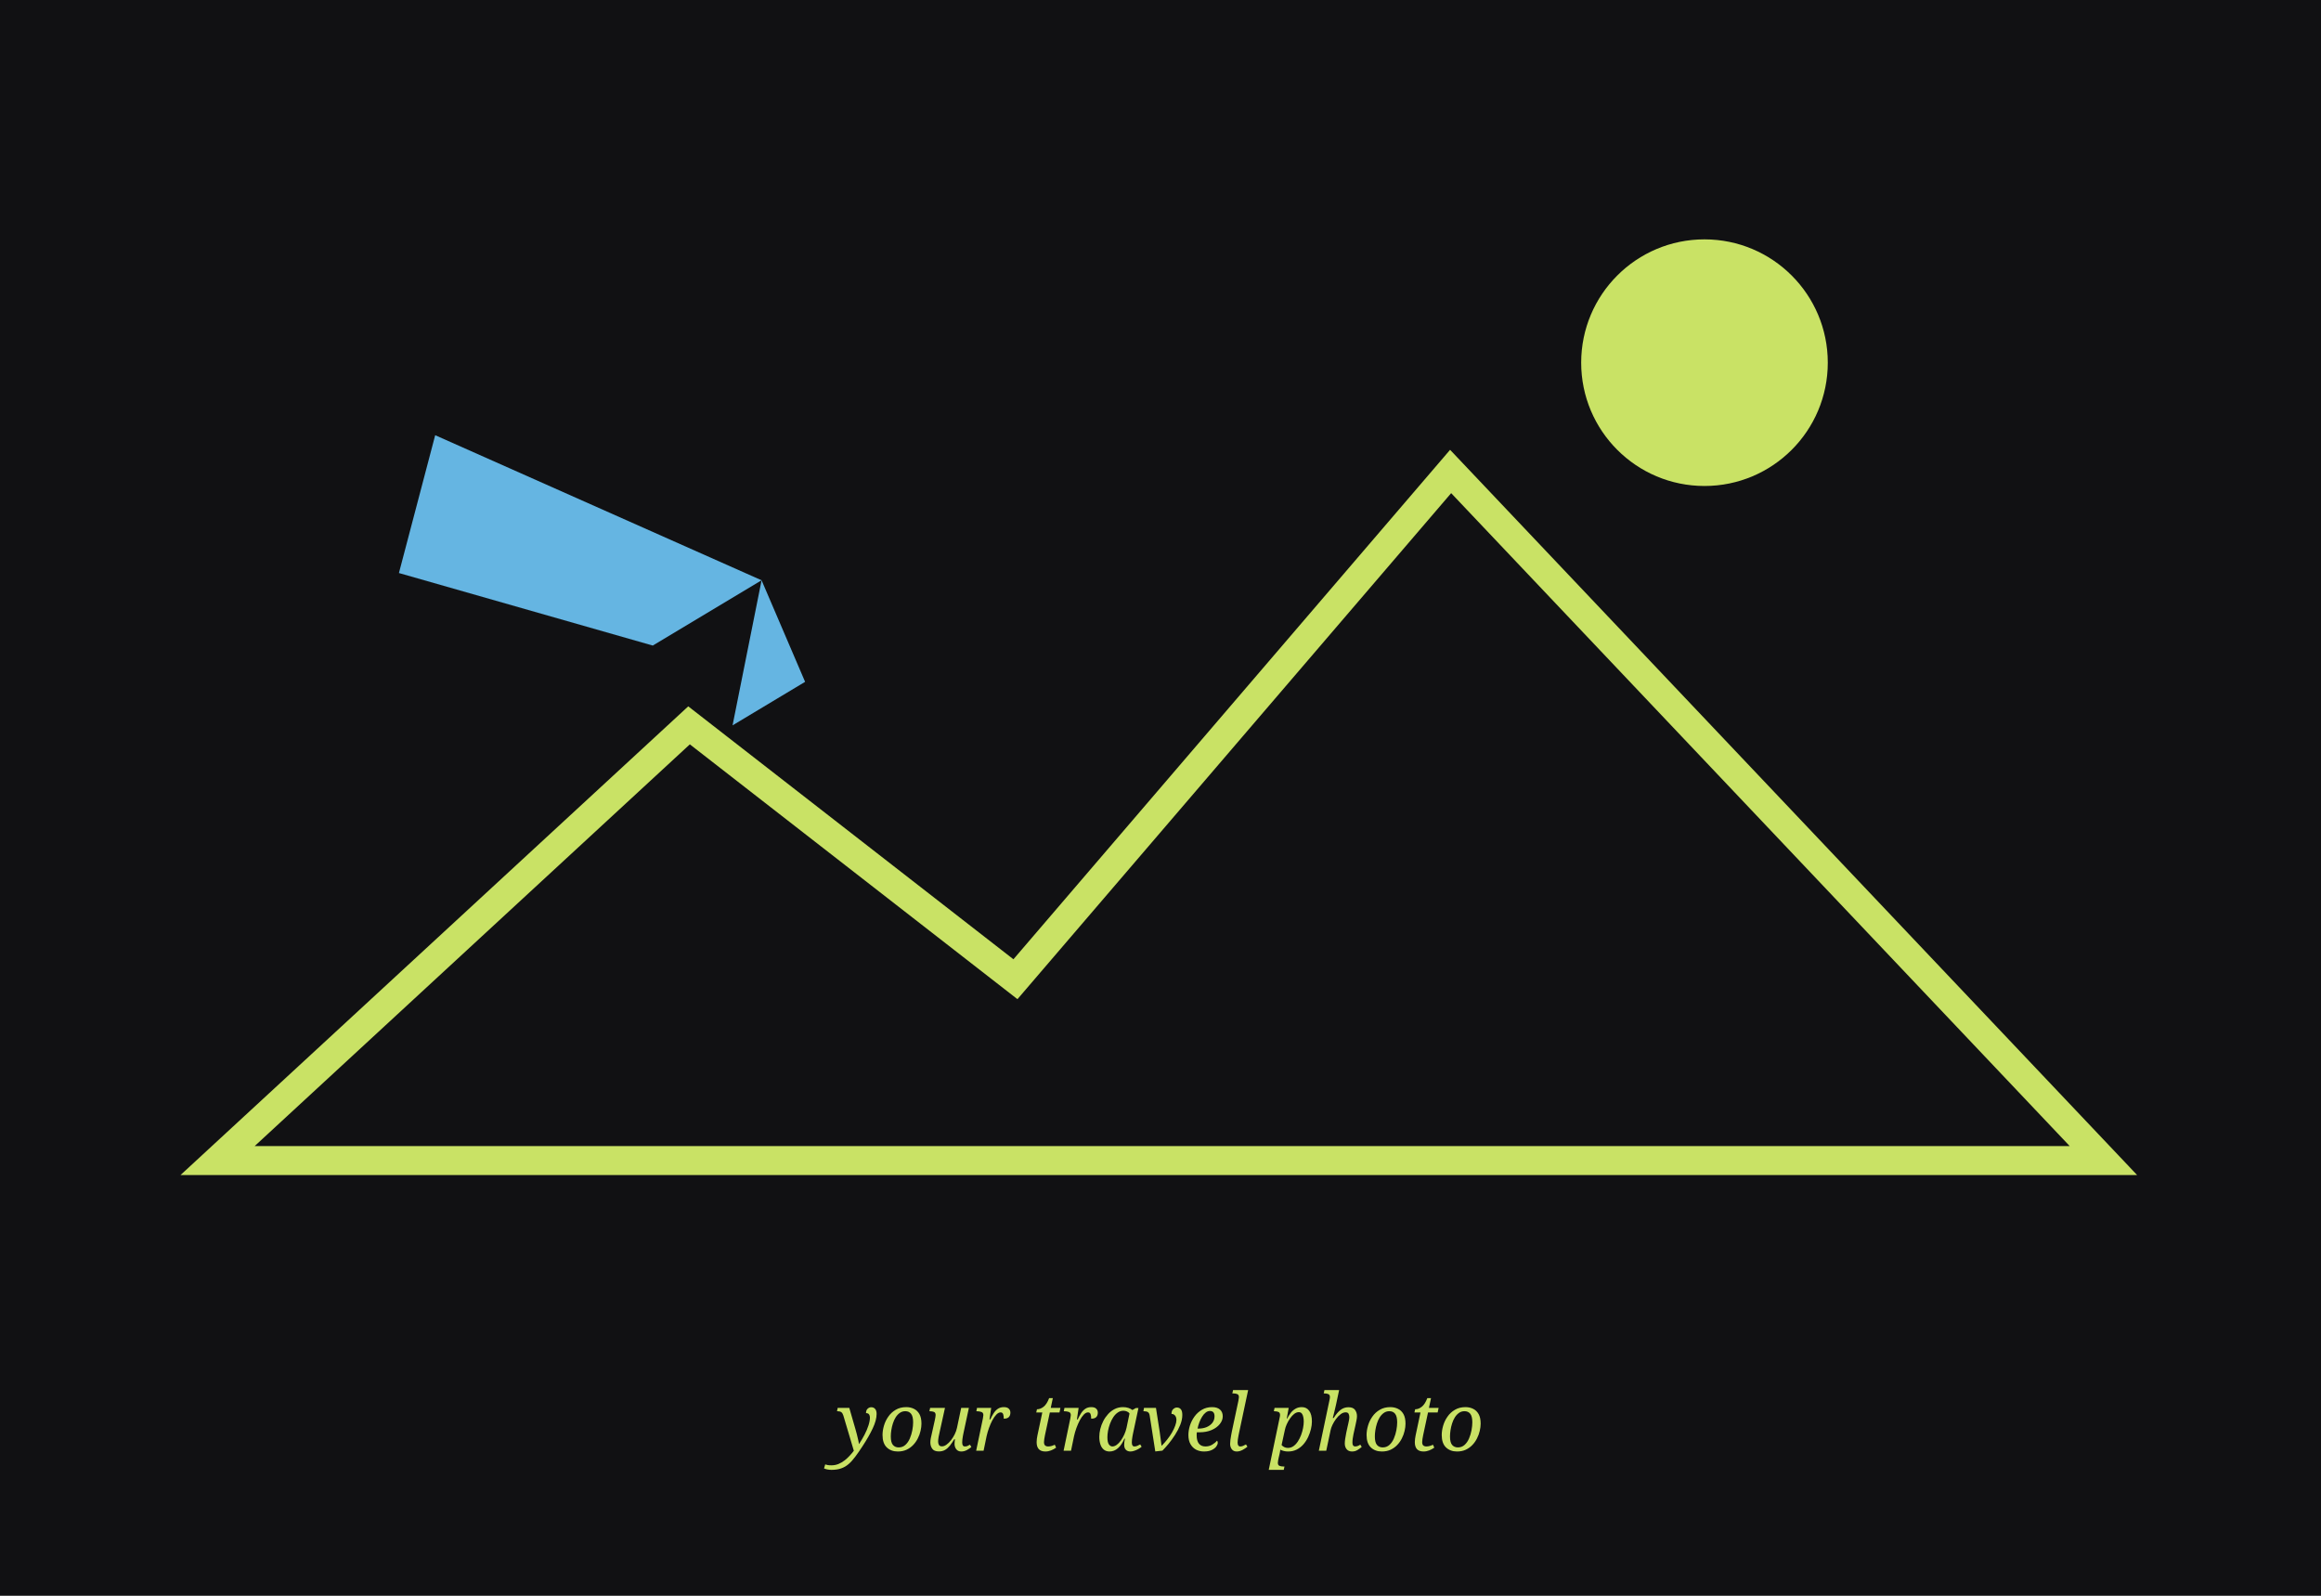
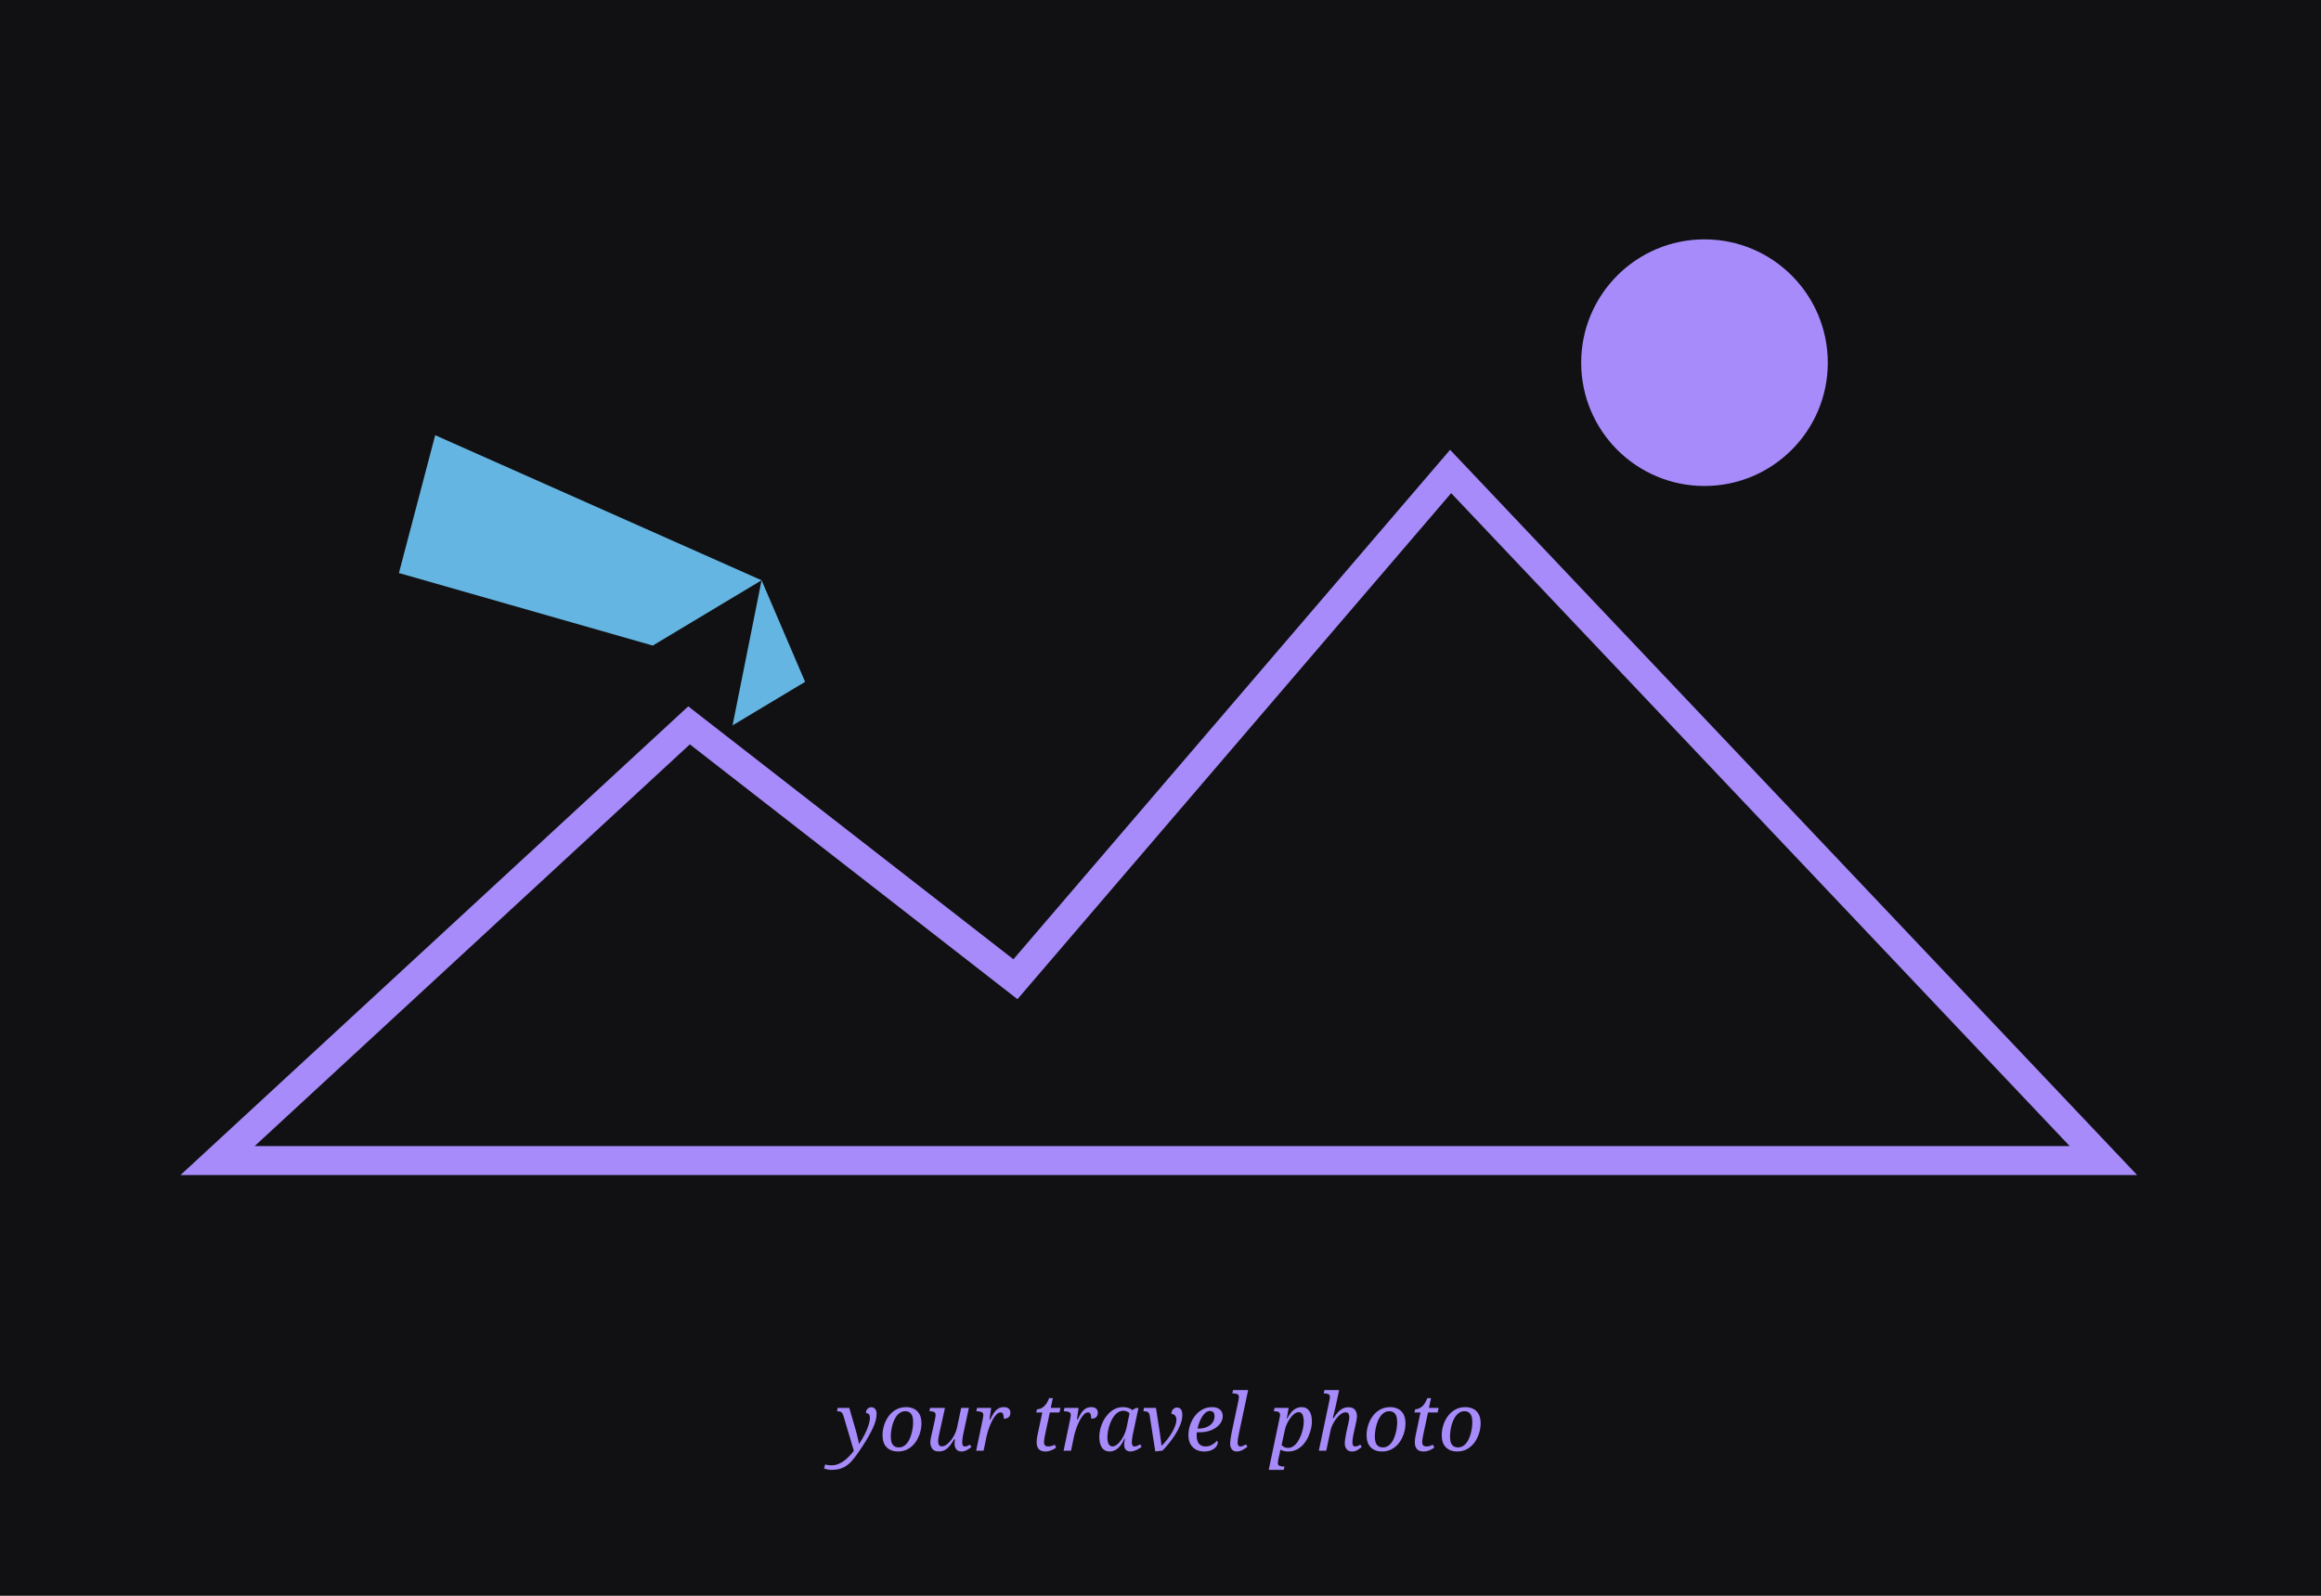
<svg xmlns="http://www.w3.org/2000/svg" viewBox="0 0 640 440">
  <rect width="640" height="440" fill="#111113" />
-   <path d="M60 320 l130 -120 l90 70 l120 -140 l180 190 z" fill="none" stroke="#c9e265" stroke-width="8" />
-   <circle cx="470" cy="100" r="34" fill="#c9e265" />
+   <path d="M60 320 l130 -120 l90 70 l120 -140 l180 190 z" fill="none" stroke="#a78bfa" stroke-width="8" />
+   <circle cx="470" cy="100" r="34" fill="#a78bfa" />
  <path d="M120 120 l90 40 l-30 18 l-70 -20 z M210 160 l-8 40 l20 -12 z" fill="#65b5e2" />
-   <text x="320" y="400" font-family="Georgia, serif" font-style="italic" font-size="22" fill="#c9e265" text-anchor="middle">your travel photo</text>
+   <text x="320" y="400" font-family="Georgia, serif" font-style="italic" font-size="22" fill="#a78bfa" text-anchor="middle">your travel photo</text>
</svg>
